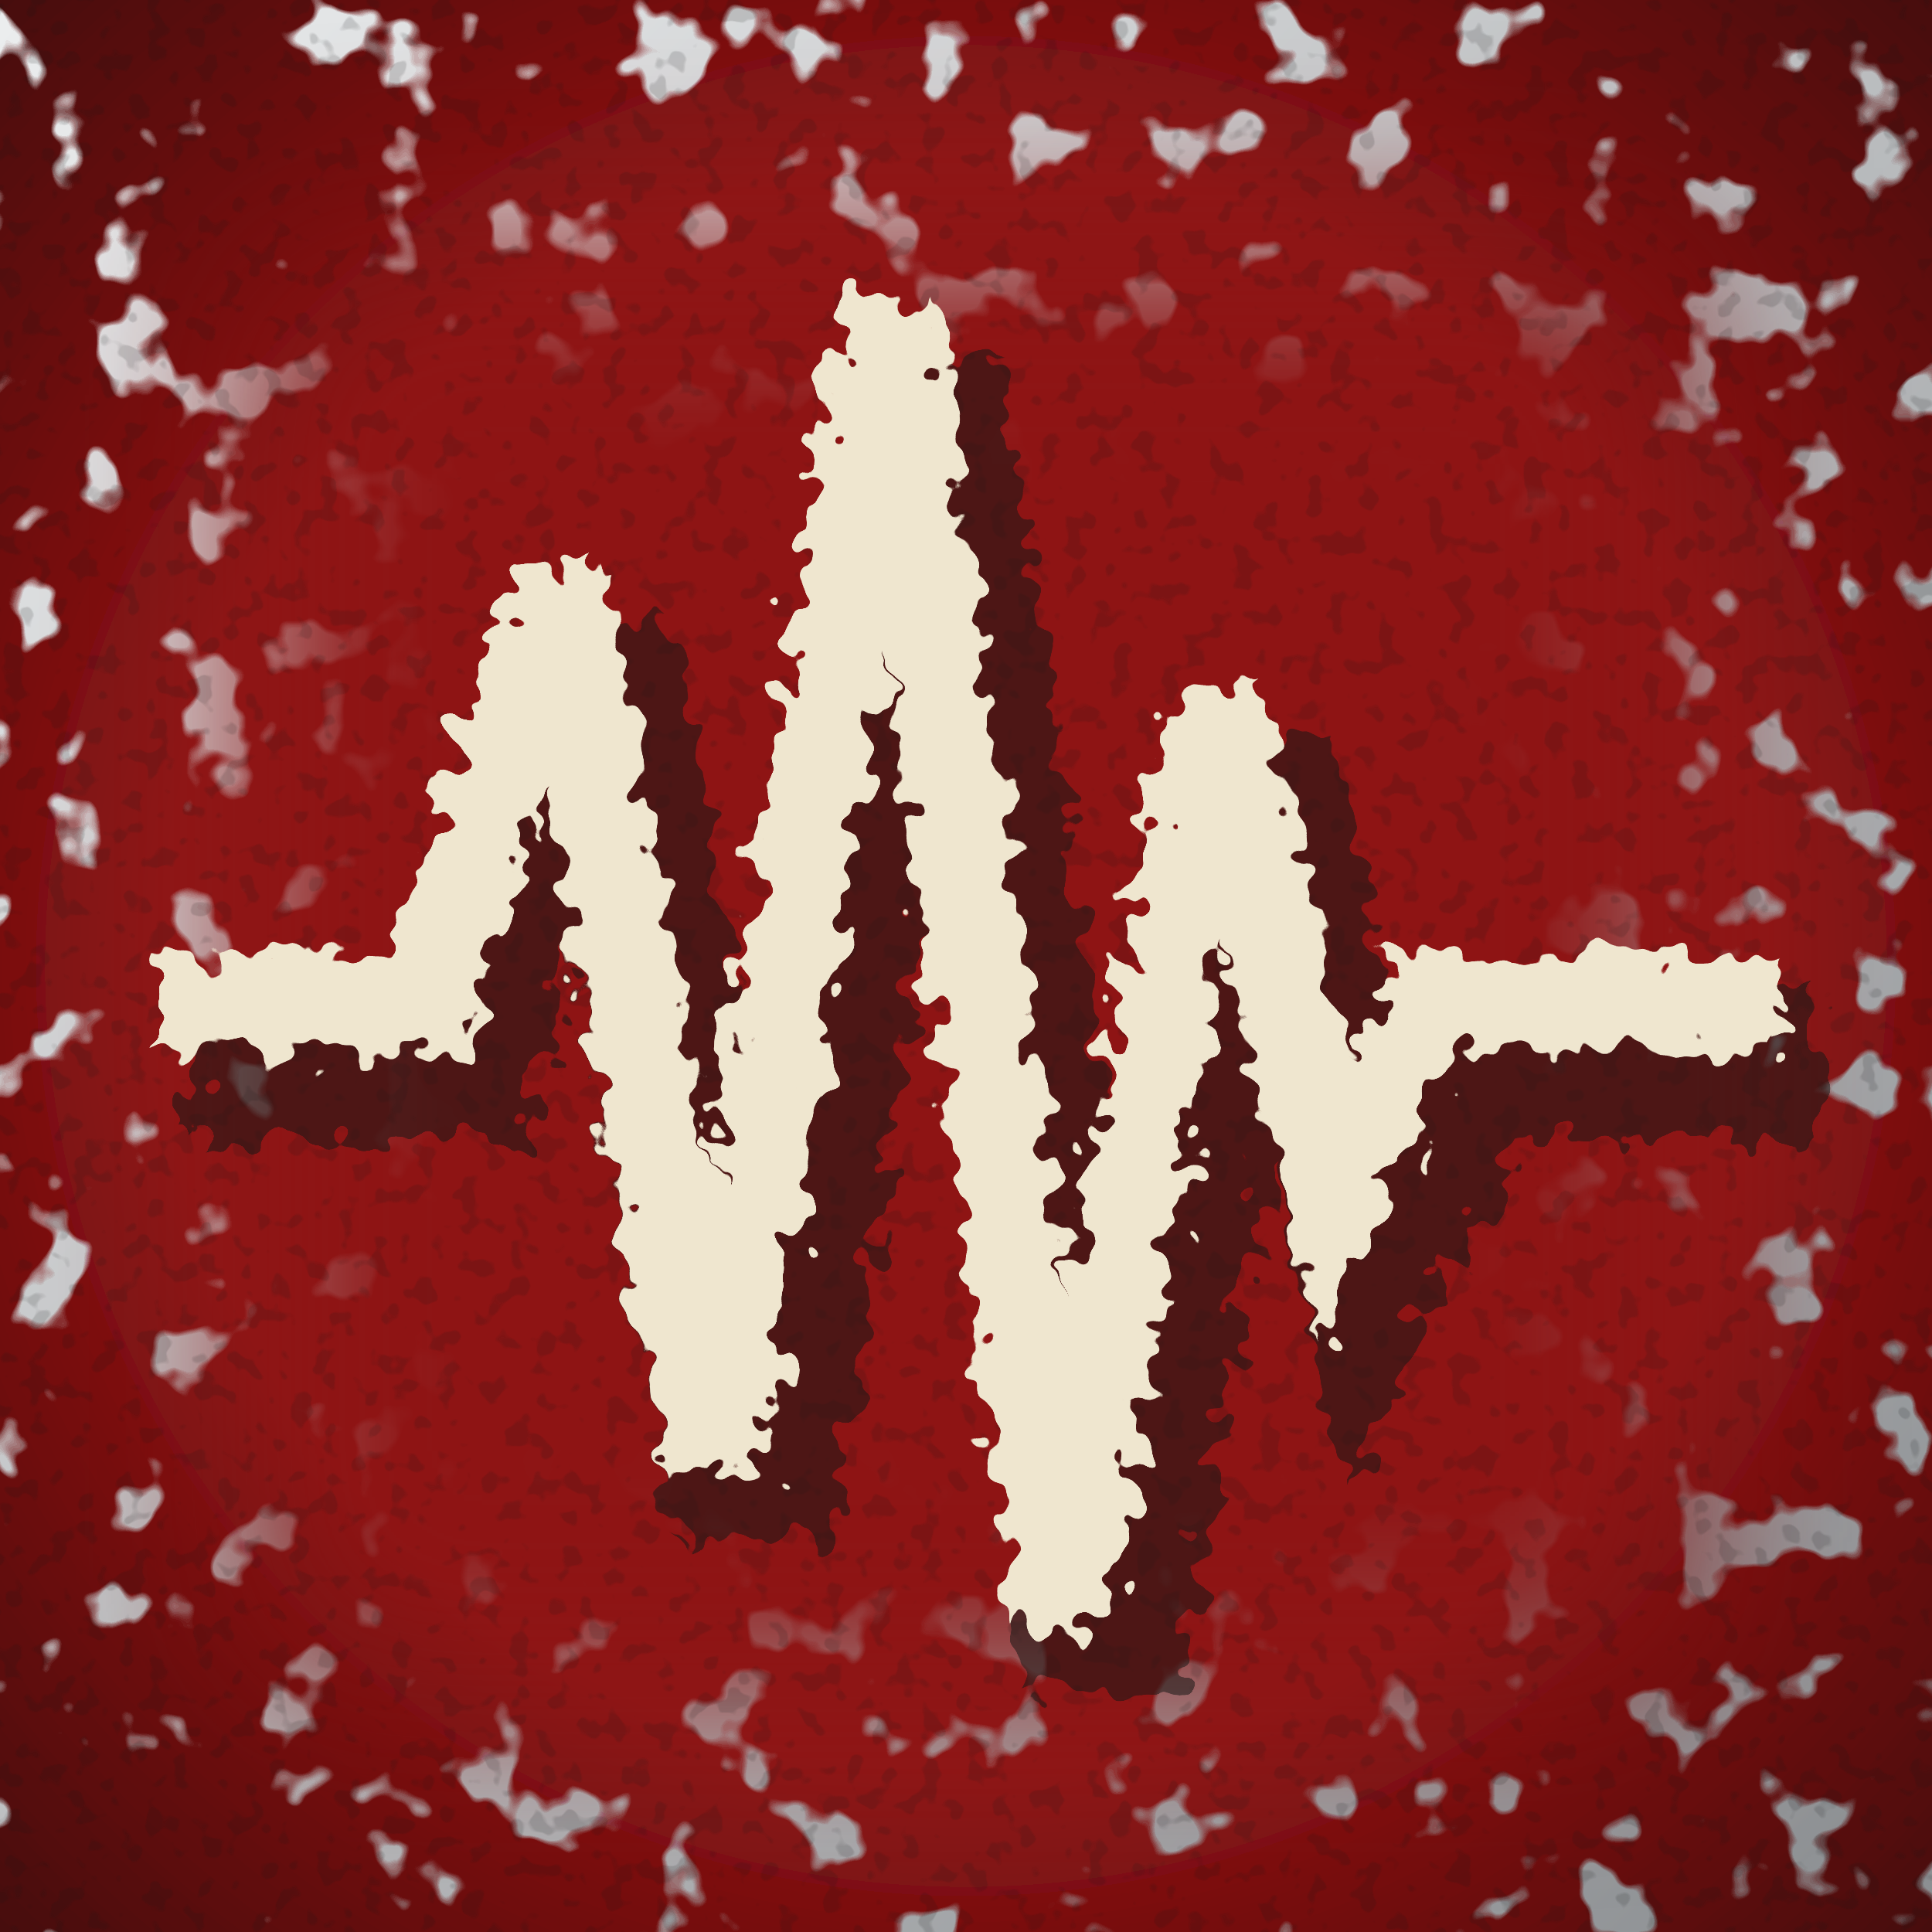
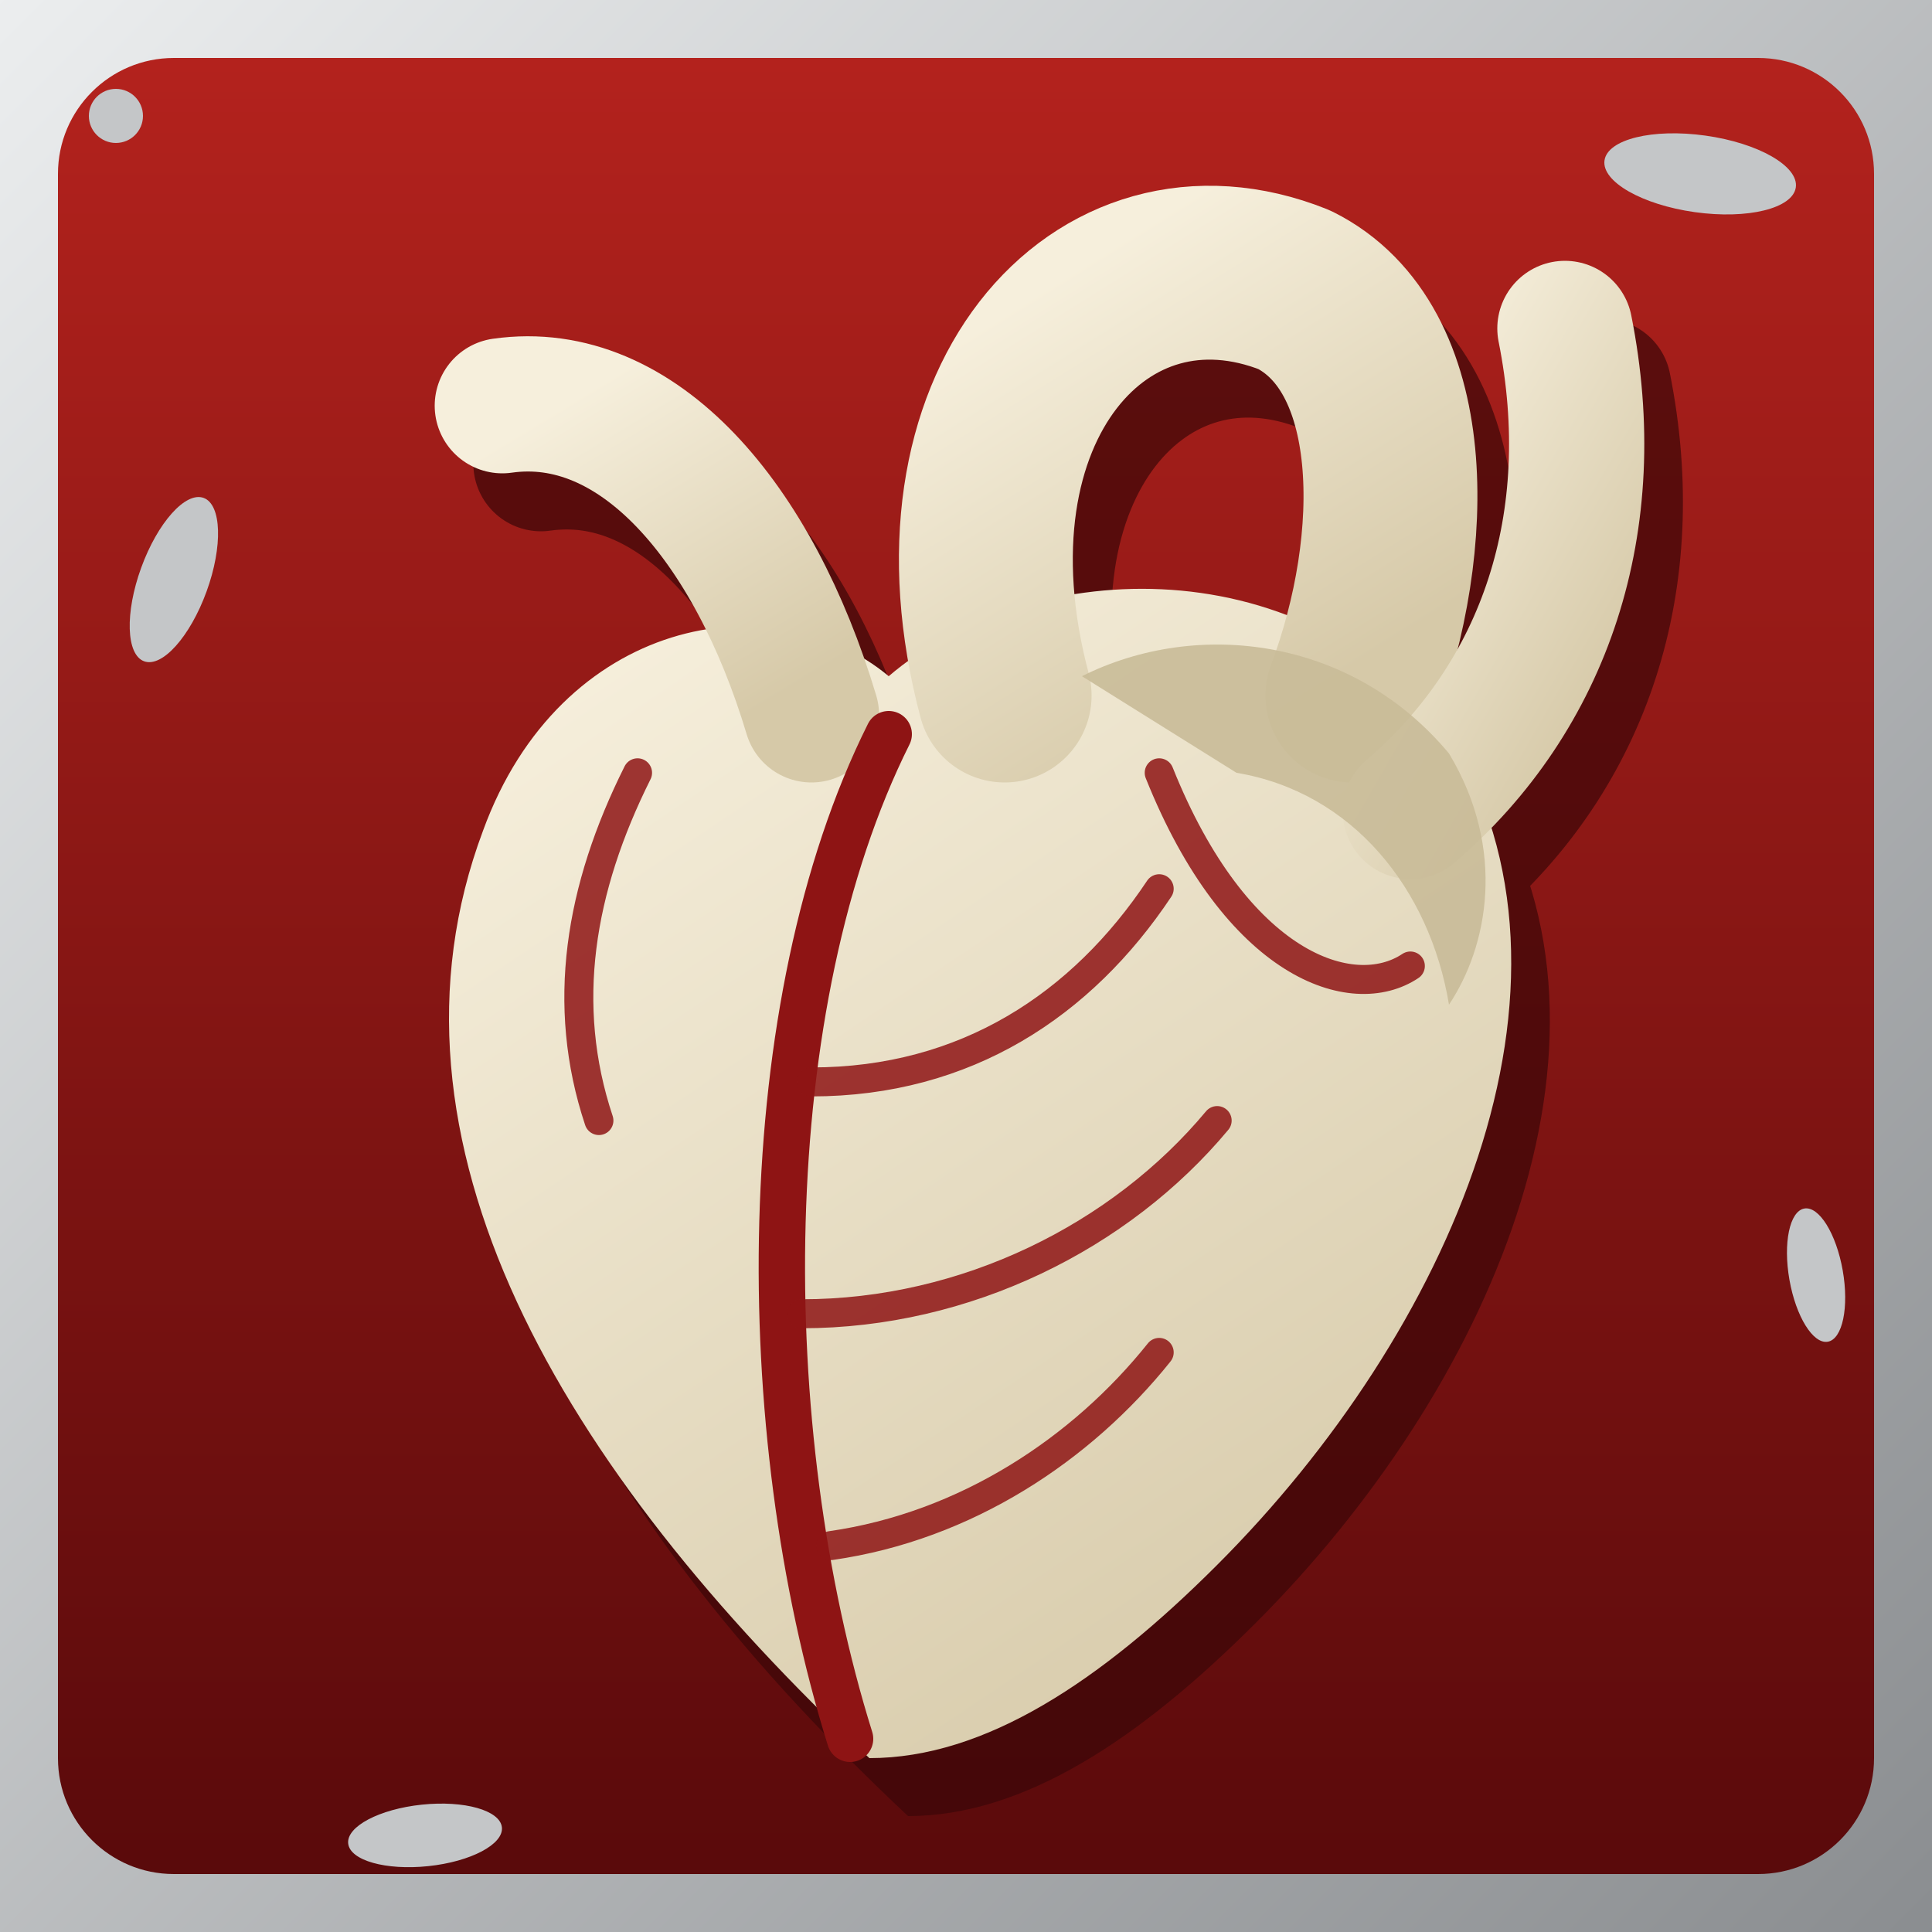
<svg xmlns="http://www.w3.org/2000/svg" viewBox="0 0 100 100">
  <defs>
-     <filter id="chip" x="0" y="0" width="100%" height="100%">
-       <feTurbulence type="fractalNoise" baseFrequency=".22" numOctaves="3" seed="7" result="n" />
-       <feColorMatrix in="n" type="matrix" values="0 0 0 0 0 0 0 0 0 0 0 0 0 0 0 0 0 0 14 -4.4" result="m" />
-       <feComposite in="SourceGraphic" in2="m" operator="in" />
-     </filter>
-     <filter id="rough" x="-5%" y="-5%" width="110%" height="110%">
-       <feTurbulence type="fractalNoise" baseFrequency=".6" numOctaves="2" seed="3" result="t" />
-       <feDisplacementMap in="SourceGraphic" in2="t" scale="4" />
-     </filter>
-     <filter id="speck" x="0" y="0" width="100%" height="100%">
-       <feTurbulence type="fractalNoise" baseFrequency=".8" numOctaves="2" seed="11" result="n" />
-       <feColorMatrix in="n" type="matrix" values="0 0 0 0 0 0 0 0 0 0 0 0 0 0 0 0 0 0 14 -8.2" result="m" />
-       <feComposite in="SourceGraphic" in2="m" operator="in" />
-     </filter>
-     <filter id="soft" x="-20%" y="-20%" width="140%" height="140%">
-       <feGaussianBlur stdDeviation="5" />
-     </filter>
-     <mask id="core" maskUnits="userSpaceOnUse" x="0" y="0" width="100" height="100">
-       <rect x="13" y="13" width="74" height="74" fill="#fff" filter="url(#soft)" />
-     </mask>
-     <radialGradient id="wear" cx=".5" cy=".5" r=".75">
-       <stop offset=".55" stop-color="#8e1414" />
-       <stop offset="1" stop-color="#3a0607" />
-     </radialGradient>
+     <linearGradient id="coat" x1="0" y1="0" x2="0" y2="1">
+       <stop offset="0" stop-color="#b3221d" />
+       <stop offset="1" stop-color="#5a0a0b" />
+     </linearGradient>
+     <linearGradient id="cream" x1=".2" y1="0" x2=".8" y2="1">
+       <stop offset="0" stop-color="#f6efdc" />
+       <stop offset="1" stop-color="#d6c9a8" />
+     </linearGradient>
    <linearGradient id="al" x1="0" y1="0" x2="1" y2="1">
      <stop offset="0" stop-color="#eceeef" />
      <stop offset="1" stop-color="#8a8d90" />
    </linearGradient>
+     <path id="heart" d="M45 91C29 76 19 59 25 43C29 32 40 30 46 35C53 29 67 28 75 38C83 51 75 69 63 81C57 87 51 91 45 91Z" />
+     <g id="vessels" fill="none" stroke-linecap="round" stroke-linejoin="round">
+       <path d="M52 36C48 21 57 11 67 15C73 18 73 28 70 36" stroke-width="9" />
+       <path d="M42 37C39 27 33 20 26 21" stroke-width="7" />
+       <path d="M73 42C80 36 83 27 81 17" stroke-width="7" />
+     </g>
  </defs>
  <rect width="100" height="100" fill="url(#al)" />
-   <rect width="100" height="100" fill="url(#wear)" filter="url(#chip)" />
-   <rect width="100" height="100" fill="url(#wear)" mask="url(#core)" />
-   <rect width="100" height="100" fill="#181716" opacity=".15" filter="url(#speck)" />
-   <g filter="url(#rough)">
-     <path d="M8 52H22L29 30L37 76L46 16L55 84L63 36L69 62L74 52H92" fill="none" stroke="#181716" stroke-width="8" stroke-linejoin="miter" stroke-linecap="butt" opacity=".55" transform="translate(2 3)" />
-     <path d="M8 52H22L29 30L37 76L46 16L55 84L63 36L69 62L74 52H92" fill="none" stroke="#efe6cf" stroke-width="5" stroke-linejoin="miter" stroke-linecap="butt" />
+   <rect x="3" y="3" width="94" height="94" rx="6" fill="url(#coat)" />
+   <g transform="translate(2 3)" fill="#3a0607" stroke="#3a0607" opacity=".7">
+     <use href="#heart" stroke="none" />
+     <use href="#vessels" />
+   </g>
+   <use href="#heart" fill="url(#cream)" />
+   <g stroke="url(#cream)">
+     <use href="#vessels" />
+   </g>
+   <g fill="none" stroke="#8e1414" stroke-linecap="round" stroke-linejoin="round">
+     <path d="M46 38C39 52 39 74 44 90" stroke-width="2.4" />
+     <path d="M42 56C50 56 56 52 60 46M41.5 68C50 68 58 64 63 58M43 80C50 79 56 75 60 70" stroke-width="1.5" opacity=".85" />
+     <path d="M60 40C64 50 70 52 73 50" stroke-width="1.5" opacity=".85" />
+     <path d="M33 40C30 46 29 52 31 58" stroke-width="1.5" opacity=".85" />
+   </g>
+   <path d="M56 35C62 32 70 33 75 39C78 44 77 49 75 52C74 46 70 41 64 40Z" fill="#c9bb98" opacity=".9" />
+   <g fill="#c4c6c8">
+     <ellipse cx="9" cy="30" rx="4.5" ry="1.8" transform="rotate(-70 9 30)" />
+     <ellipse cx="88" cy="9" rx="5" ry="2" transform="rotate(8 88 9)" />
+     <ellipse cx="94" cy="66" rx="3.5" ry="1.4" transform="rotate(80 94 66)" />
+     <ellipse cx="22" cy="95" rx="4" ry="1.6" transform="rotate(-6 22 95)" />
+     <circle cx="6" cy="6" r="1.4" />
  </g>
</svg>
